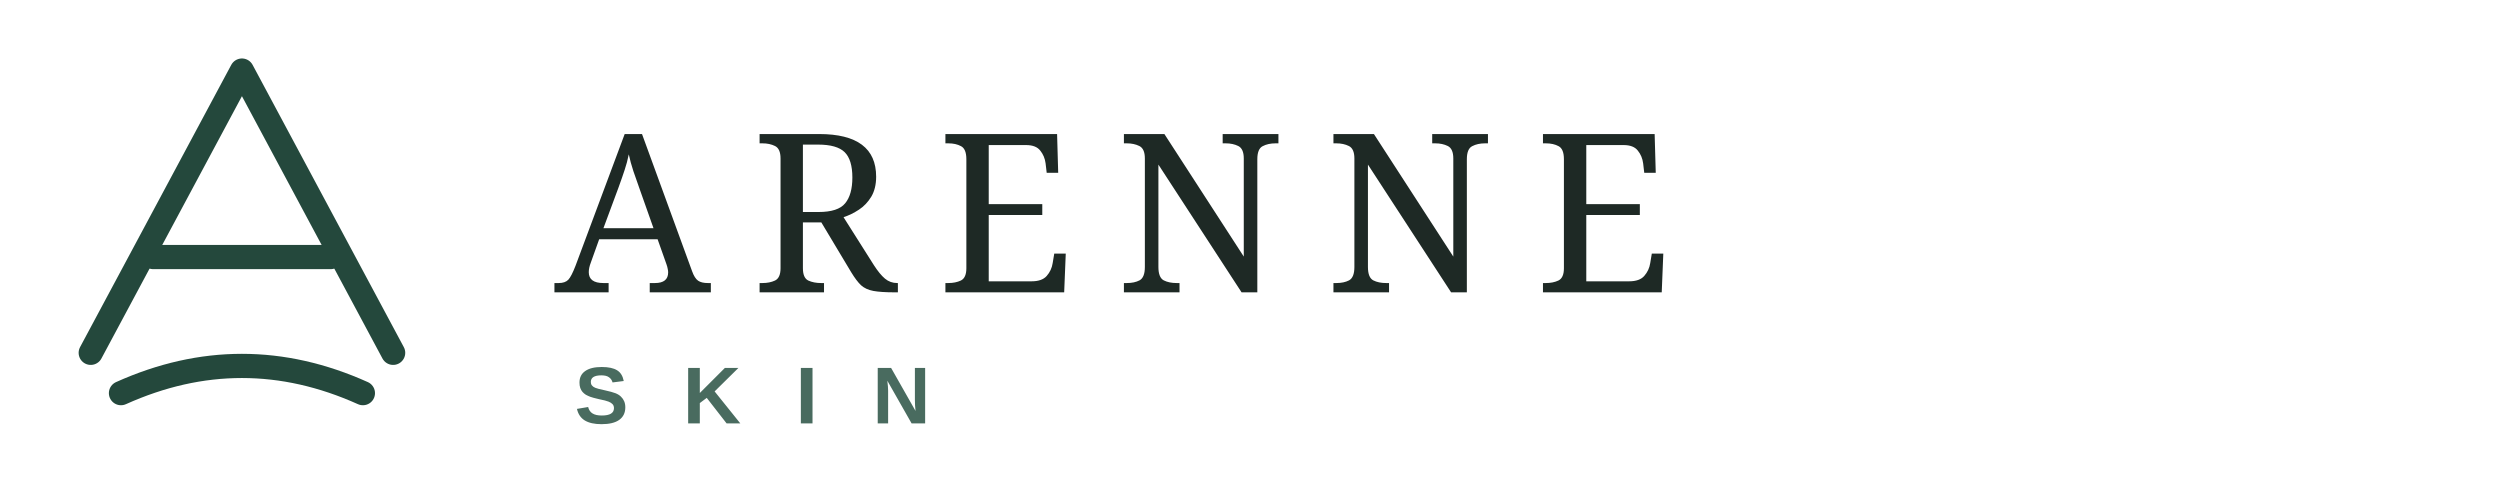
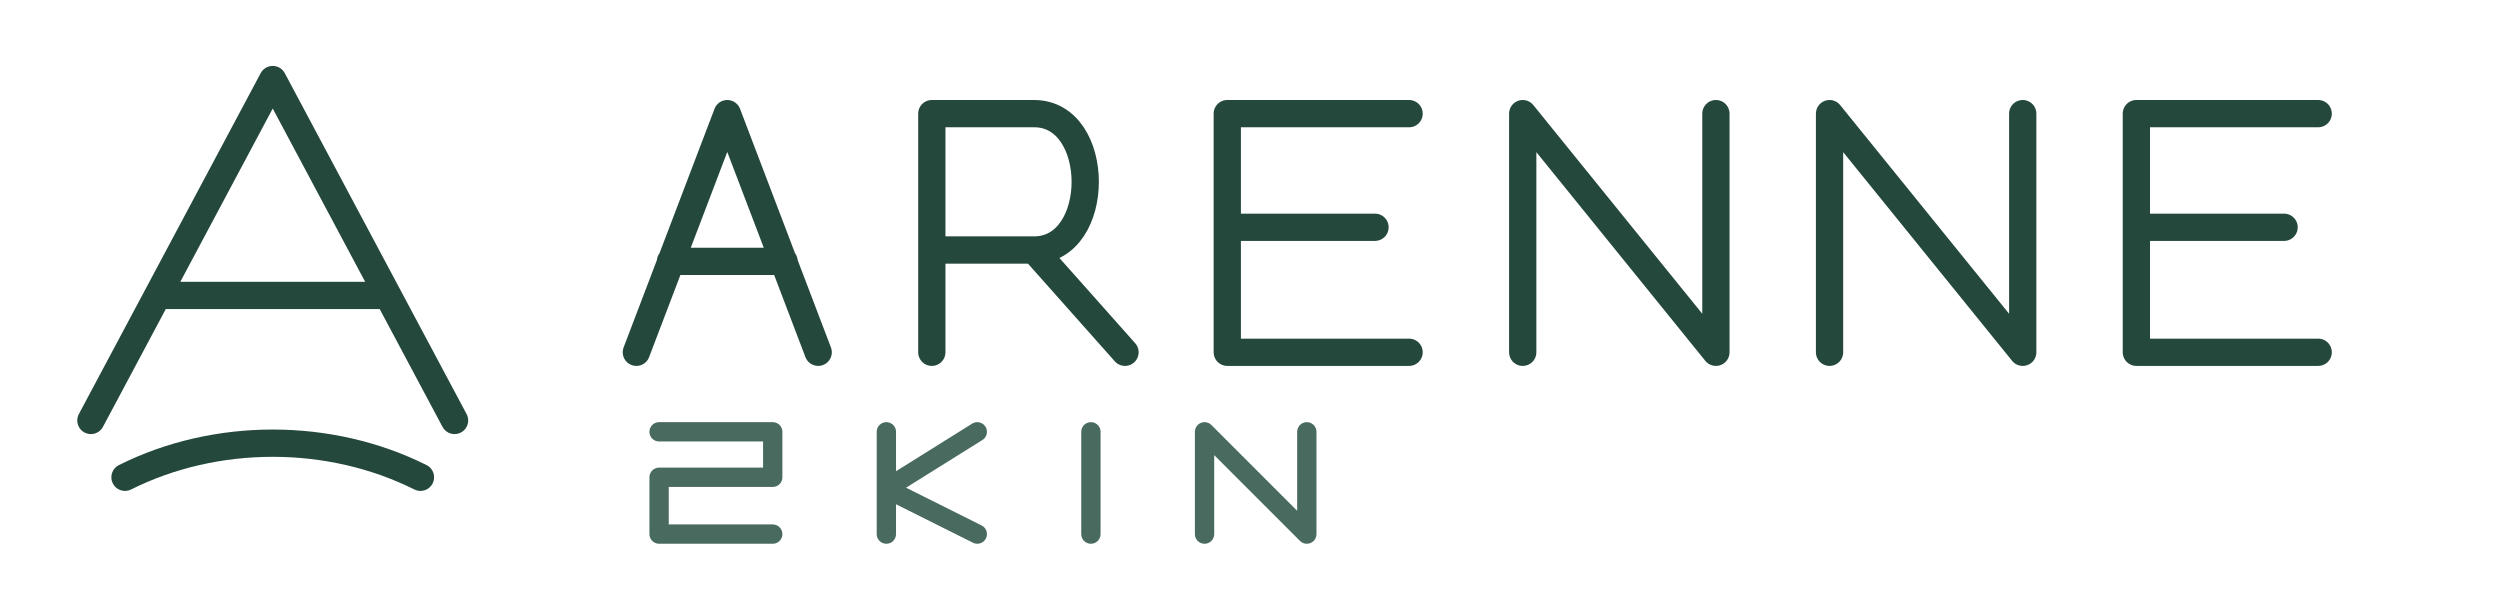
- <svg xmlns="http://www.w3.org/2000/svg" viewBox="0 0 248 48" role="img" aria-label="Arenne Skin">
+ <svg xmlns="http://www.w3.org/2000/svg" viewBox="0 0 220 52" role="img" aria-label="Arenne Skin">
  <g fill="none" stroke="#24483c" stroke-width="2.4" stroke-linecap="round" stroke-linejoin="round">
-     <path d="M9 35 24 7l15 28" />
-     <path d="M15.2 25.5h17.6" />
-     <path d="M12 39c8-3.6 16-3.6 24 0" />
+     <path d="M8 37 24 7l16 30M14 26h20M11 42c8-4 18-4 26 0" />
+     <path d="M56 31 64 10l8 21m-13-8h10M82 31V10h9c6 0 6 12 0 12h-9m9 0 8 9M108 10h16m-16 0v21h16m-16-11h13M134 31V10l17 21V10M161 31V10l17 21V10M188 10h16m-16 0v21h16m-16-11h13" />
  </g>
-   <text x="55" y="29" fill="#1e2925" font-family="Georgia,serif" font-size="22" letter-spacing="4">ARENNE</text>
-   <text x="57" y="42" fill="#496b5f" font-family="Arial,sans-serif" font-size="8" font-weight="700" letter-spacing="5.4">SKIN</text>
+   <g fill="none" stroke="#496b5f" stroke-width="1.7" stroke-linecap="round" stroke-linejoin="round">
+     <path d="M58 38h10v4H58v5h10M78 38v9m0-4 8-5m-8 5 8 4M96 38v9M106 47v-9l9 9v-9" />
+   </g>
</svg>
